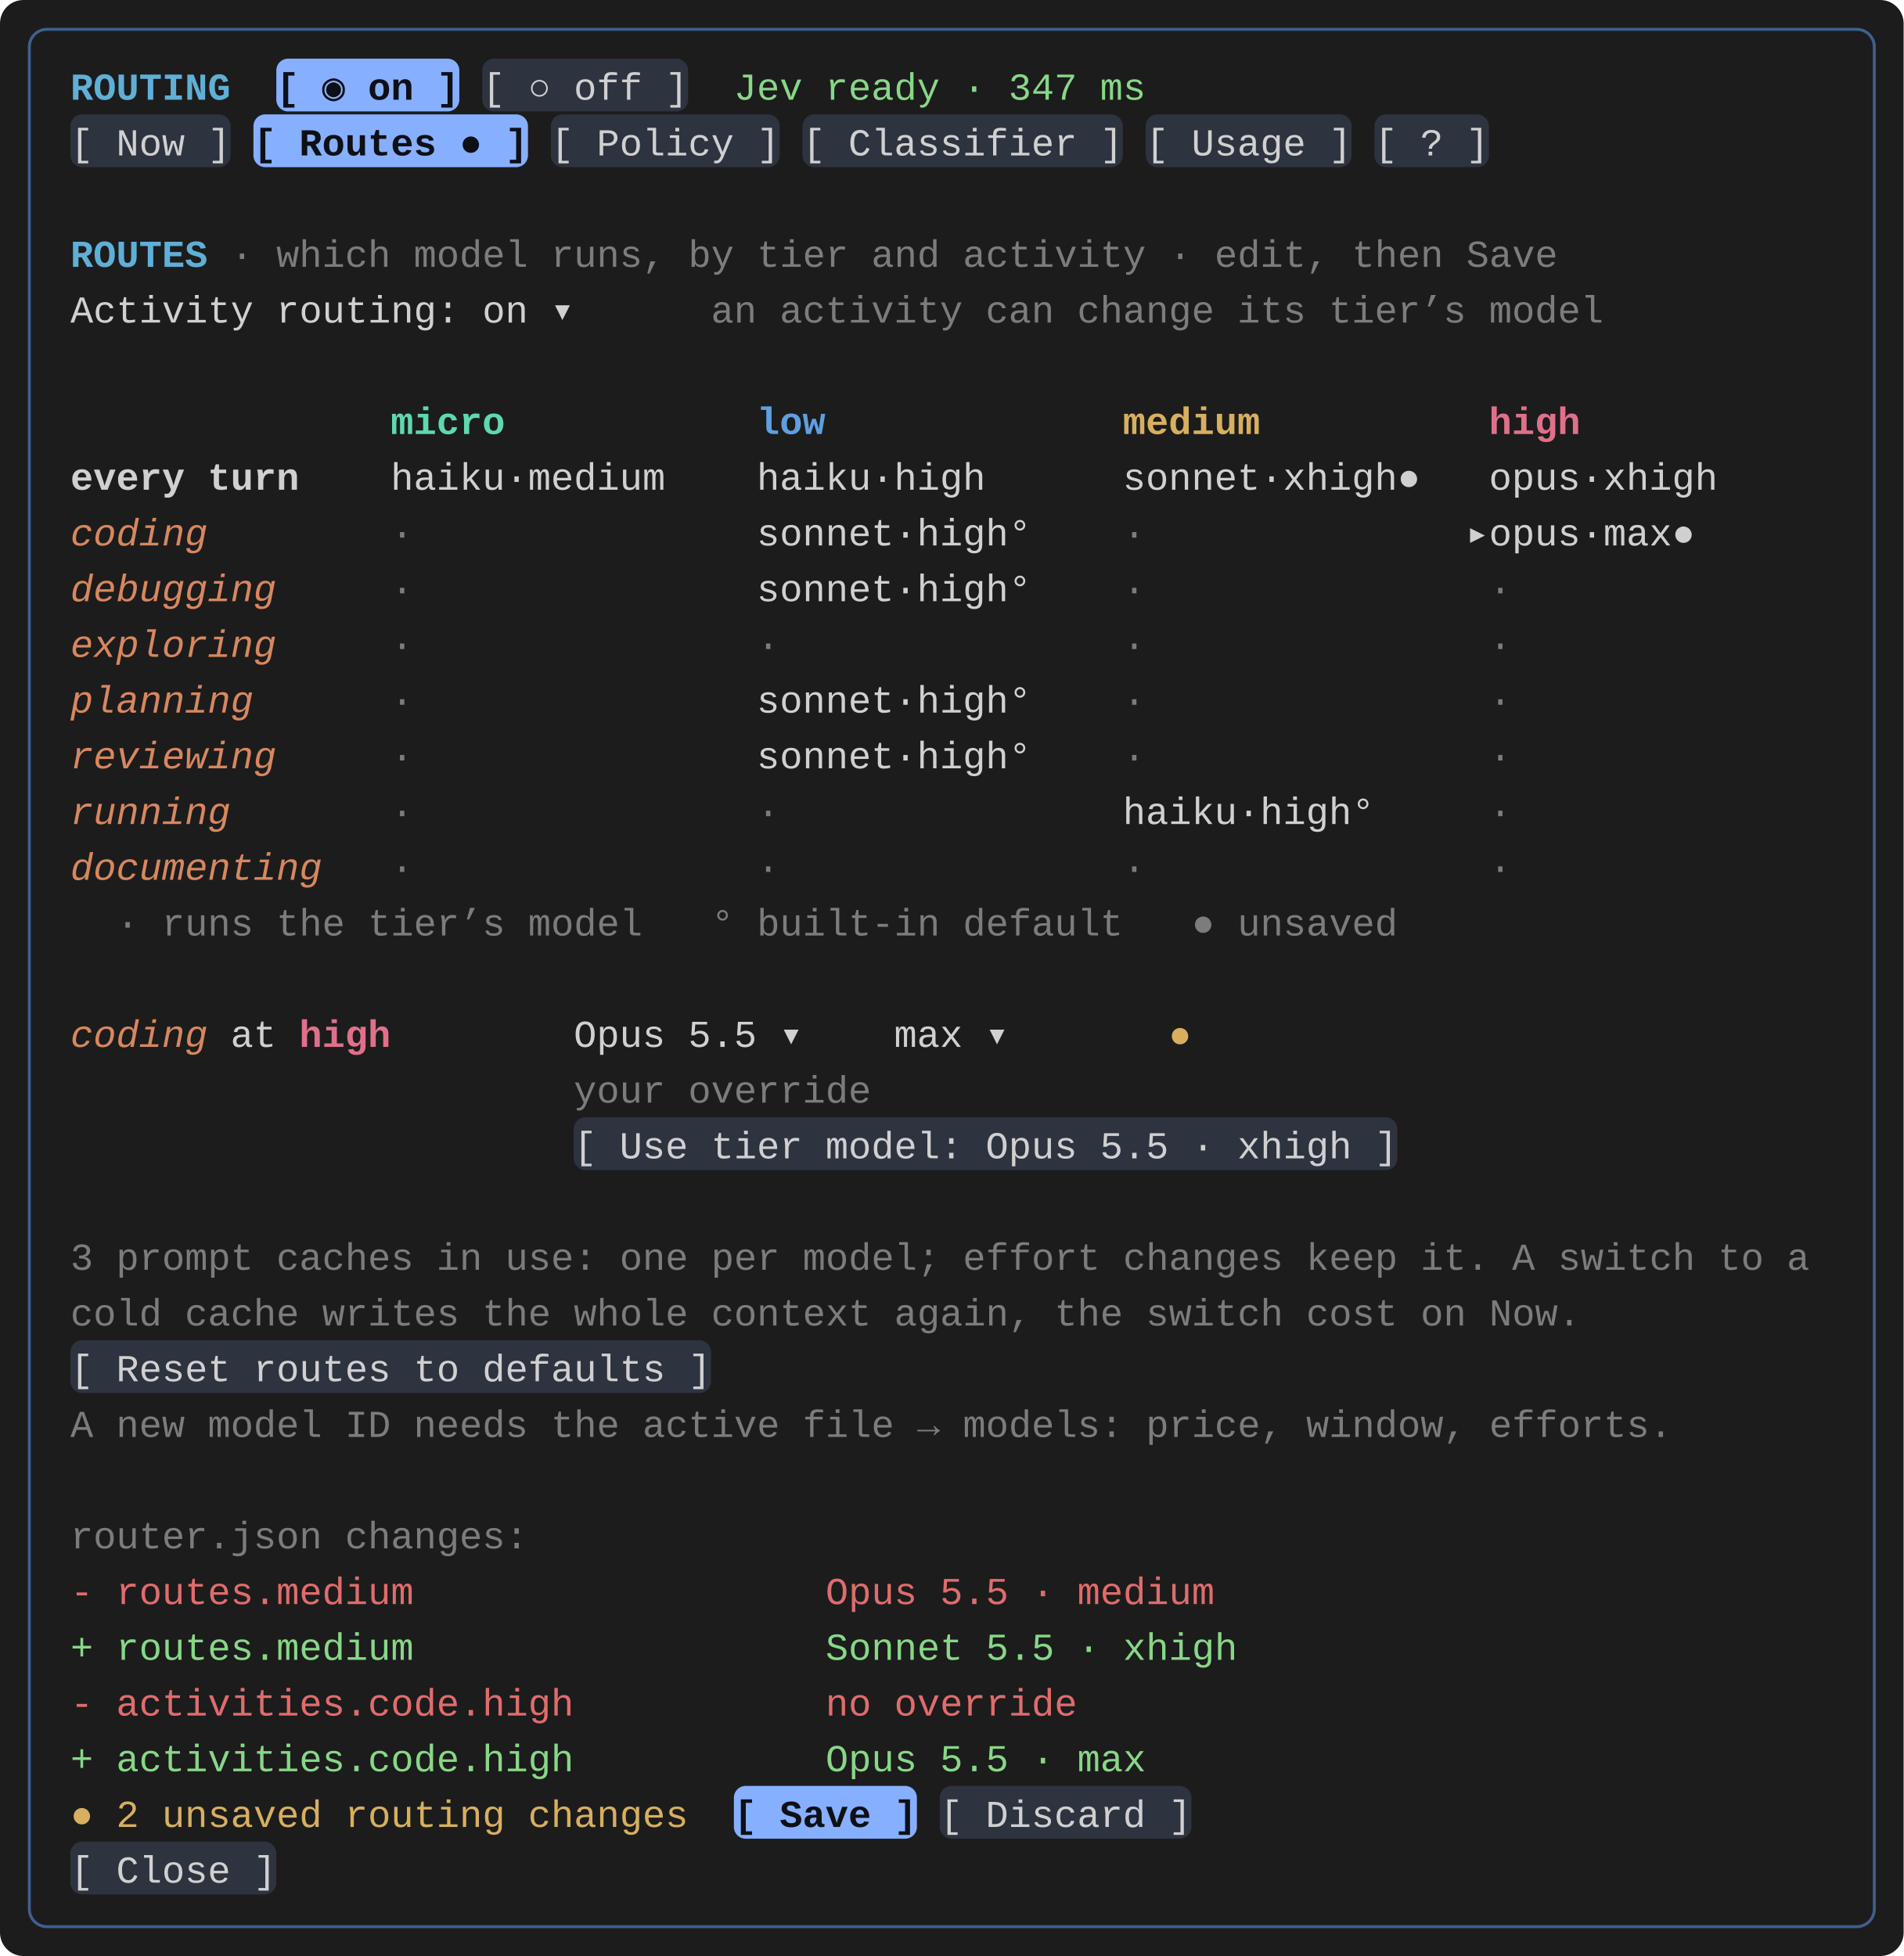
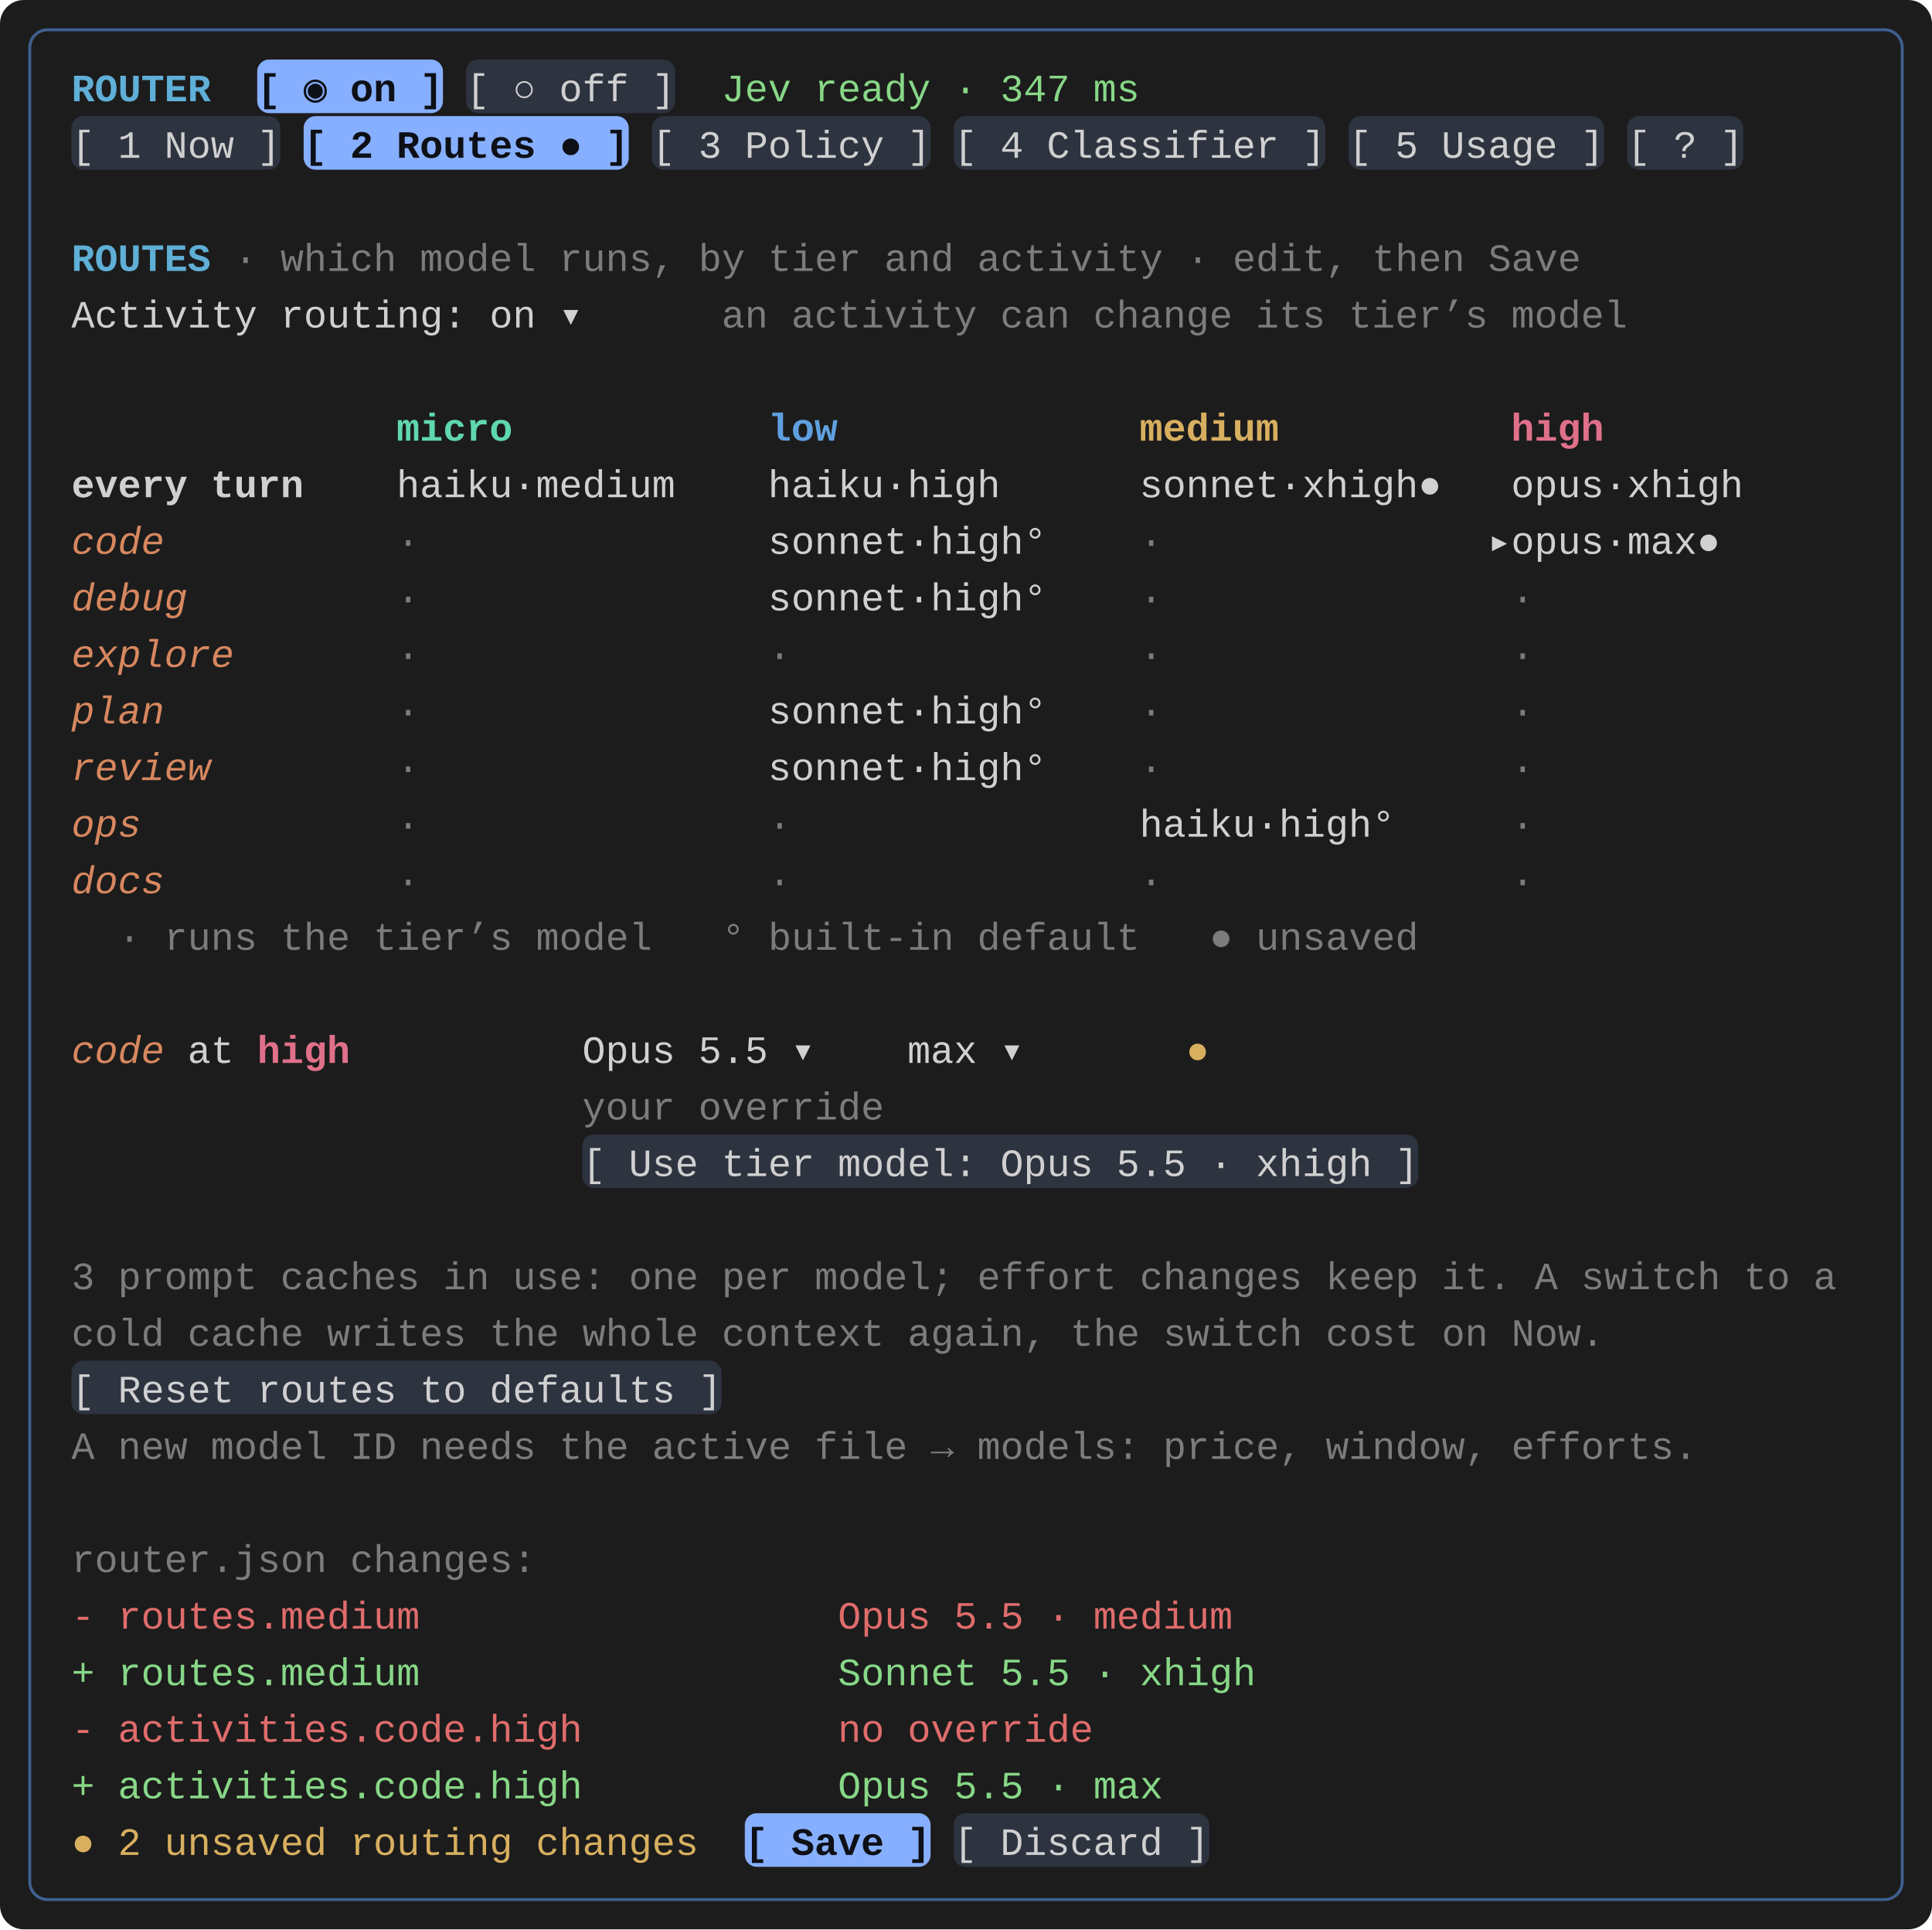
- <svg xmlns="http://www.w3.org/2000/svg" viewBox="0 0 649 667" role="img" aria-labelledby="title desc">
+ <svg xmlns="http://www.w3.org/2000/svg" viewBox="0 0 649 648" role="img" aria-labelledby="title desc">
  <style>
    text { font-family: ui-monospace, SFMono-Regular, Menlo, Consolas, 'Liberation Mono', monospace; font-size: 13px; }
    .cap { font-family: system-ui, -apple-system, 'Segoe UI', sans-serif; font-size: 12px; fill: #9a988f; }
  </style>
-   <rect width="649" height="667" rx="8" fill="#1c1c1c" />
-   <rect x="10" y="10" width="629" height="647" rx="6" fill="none" stroke="#3f5f8f" />
-   <text x="24.0" y="34" fill="#5fafd7" font-weight="700" xml:space="preserve">ROUTING</text>
-   <rect x="94.2" y="20" width="62.4" height="18" rx="4" fill="#87afff" />
-   <text x="94.2" y="34" fill="#0d1016" font-weight="700" xml:space="preserve">[ ◉ on ]</text>
-   <rect x="164.4" y="20" width="70.2" height="18" rx="4" fill="#2e3340" />
-   <text x="164.4" y="34" fill="#d0d0d0" xml:space="preserve">[ ○ off ]</text>
-   <text x="250.2" y="34" fill="#87d787" xml:space="preserve">Jev ready · 347 ms</text>
-   <rect x="24.0" y="39" width="54.6" height="18" rx="4" fill="#2e3340" />
-   <text x="24.0" y="53" fill="#d0d0d0" xml:space="preserve">[ Now ]</text>
-   <rect x="86.4" y="39" width="93.6" height="18" rx="4" fill="#87afff" />
-   <text x="86.4" y="53" fill="#0d1016" font-weight="700" xml:space="preserve">[ Routes ● ]</text>
-   <rect x="187.8" y="39" width="78.0" height="18" rx="4" fill="#2e3340" />
-   <text x="187.8" y="53" fill="#d0d0d0" xml:space="preserve">[ Policy ]</text>
-   <rect x="273.6" y="39" width="109.2" height="18" rx="4" fill="#2e3340" />
-   <text x="273.6" y="53" fill="#d0d0d0" xml:space="preserve">[ Classifier ]</text>
-   <rect x="390.6" y="39" width="70.2" height="18" rx="4" fill="#2e3340" />
-   <text x="390.6" y="53" fill="#d0d0d0" xml:space="preserve">[ Usage ]</text>
-   <rect x="468.6" y="39" width="39.0" height="18" rx="4" fill="#2e3340" />
-   <text x="468.6" y="53" fill="#d0d0d0" xml:space="preserve">[ ? ]</text>
+   <rect width="649" height="648" rx="8" fill="#1c1c1c" />
+   <rect x="10" y="10" width="629" height="628" rx="6" fill="none" stroke="#3f5f8f" />
+   <text x="24.0" y="34" fill="#5fafd7" font-weight="700" xml:space="preserve">ROUTER</text>
+   <rect x="86.4" y="20" width="62.4" height="18" rx="4" fill="#87afff" />
+   <text x="86.4" y="34" fill="#0d1016" font-weight="700" xml:space="preserve">[ ◉ on ]</text>
+   <rect x="156.6" y="20" width="70.2" height="18" rx="4" fill="#2e3340" />
+   <text x="156.6" y="34" fill="#d0d0d0" xml:space="preserve">[ ○ off ]</text>
+   <text x="242.4" y="34" fill="#87d787" xml:space="preserve">Jev ready · 347 ms</text>
+   <rect x="24.0" y="39" width="70.2" height="18" rx="4" fill="#2e3340" />
+   <text x="24.0" y="53" fill="#d0d0d0" xml:space="preserve">[ 1 Now ]</text>
+   <rect x="102.0" y="39" width="109.2" height="18" rx="4" fill="#87afff" />
+   <text x="102.0" y="53" fill="#0d1016" font-weight="700" xml:space="preserve">[ 2 Routes ● ]</text>
+   <rect x="219.0" y="39" width="93.6" height="18" rx="4" fill="#2e3340" />
+   <text x="219.0" y="53" fill="#d0d0d0" xml:space="preserve">[ 3 Policy ]</text>
+   <rect x="320.4" y="39" width="124.8" height="18" rx="4" fill="#2e3340" />
+   <text x="320.4" y="53" fill="#d0d0d0" xml:space="preserve">[ 4 Classifier ]</text>
+   <rect x="453.0" y="39" width="85.8" height="18" rx="4" fill="#2e3340" />
+   <text x="453.0" y="53" fill="#d0d0d0" xml:space="preserve">[ 5 Usage ]</text>
+   <rect x="546.6" y="39" width="39.0" height="18" rx="4" fill="#2e3340" />
+   <text x="546.6" y="53" fill="#d0d0d0" xml:space="preserve">[ ? ]</text>
  <text x="24.0" y="91" fill="#5fafd7" font-weight="700" xml:space="preserve">ROUTES</text>
  <text x="70.8" y="91" fill="#7c7c7c" xml:space="preserve"> · which model runs, by tier and activity · edit, then Save</text>
  <text x="24.0" y="110" fill="#d0d0d0" xml:space="preserve">Activity routing: on ▾</text>
  <text x="242.4" y="110" fill="#7c7c7c" xml:space="preserve">an activity can change its tier’s model</text>
  <text x="125.4" y="148" fill="#5fd7af" font-weight="700" xml:space="preserve"> micro</text>
  <text x="250.2" y="148" fill="#5f9fe0" font-weight="700" xml:space="preserve"> low</text>
  <text x="375.0" y="148" fill="#d7af5f" font-weight="700" xml:space="preserve"> medium</text>
  <text x="499.8" y="148" fill="#e0708a" font-weight="700" xml:space="preserve"> high</text>
  <text x="24.0" y="167" fill="#d0d0d0" font-weight="700" xml:space="preserve">every turn</text>
  <text x="125.4" y="167" fill="#d0d0d0" xml:space="preserve"> haiku·medium</text>
  <text x="250.2" y="167" fill="#d0d0d0" xml:space="preserve"> haiku·high</text>
  <text x="375.0" y="167" fill="#d0d0d0" xml:space="preserve"> sonnet·xhigh●</text>
  <text x="499.8" y="167" fill="#d0d0d0" xml:space="preserve"> opus·xhigh</text>
-   <text x="24.0" y="186" fill="#d7875f" font-style="italic" xml:space="preserve">coding</text>
+   <text x="24.0" y="186" fill="#d7875f" font-style="italic" xml:space="preserve">code</text>
  <text x="125.4" y="186" fill="#7c7c7c" xml:space="preserve"> ·</text>
  <text x="250.2" y="186" fill="#d0d0d0" xml:space="preserve"> sonnet·high°</text>
  <text x="375.0" y="186" fill="#7c7c7c" xml:space="preserve"> ·</text>
  <text x="499.8" y="186" fill="#d0d0d0" xml:space="preserve">▸opus·max●</text>
-   <text x="24.0" y="205" fill="#d7875f" font-style="italic" xml:space="preserve">debugging</text>
+   <text x="24.0" y="205" fill="#d7875f" font-style="italic" xml:space="preserve">debug</text>
  <text x="125.4" y="205" fill="#7c7c7c" xml:space="preserve"> ·</text>
  <text x="250.2" y="205" fill="#d0d0d0" xml:space="preserve"> sonnet·high°</text>
  <text x="375.0" y="205" fill="#7c7c7c" xml:space="preserve"> ·</text>
  <text x="499.8" y="205" fill="#7c7c7c" xml:space="preserve"> ·</text>
-   <text x="24.0" y="224" fill="#d7875f" font-style="italic" xml:space="preserve">exploring</text>
+   <text x="24.0" y="224" fill="#d7875f" font-style="italic" xml:space="preserve">explore</text>
  <text x="125.4" y="224" fill="#7c7c7c" xml:space="preserve"> ·</text>
  <text x="250.2" y="224" fill="#7c7c7c" xml:space="preserve"> ·</text>
  <text x="375.0" y="224" fill="#7c7c7c" xml:space="preserve"> ·</text>
  <text x="499.8" y="224" fill="#7c7c7c" xml:space="preserve"> ·</text>
-   <text x="24.0" y="243" fill="#d7875f" font-style="italic" xml:space="preserve">planning</text>
+   <text x="24.0" y="243" fill="#d7875f" font-style="italic" xml:space="preserve">plan</text>
  <text x="125.4" y="243" fill="#7c7c7c" xml:space="preserve"> ·</text>
  <text x="250.2" y="243" fill="#d0d0d0" xml:space="preserve"> sonnet·high°</text>
  <text x="375.0" y="243" fill="#7c7c7c" xml:space="preserve"> ·</text>
  <text x="499.8" y="243" fill="#7c7c7c" xml:space="preserve"> ·</text>
-   <text x="24.0" y="262" fill="#d7875f" font-style="italic" xml:space="preserve">reviewing</text>
+   <text x="24.0" y="262" fill="#d7875f" font-style="italic" xml:space="preserve">review</text>
  <text x="125.4" y="262" fill="#7c7c7c" xml:space="preserve"> ·</text>
  <text x="250.2" y="262" fill="#d0d0d0" xml:space="preserve"> sonnet·high°</text>
  <text x="375.0" y="262" fill="#7c7c7c" xml:space="preserve"> ·</text>
  <text x="499.8" y="262" fill="#7c7c7c" xml:space="preserve"> ·</text>
-   <text x="24.0" y="281" fill="#d7875f" font-style="italic" xml:space="preserve">running</text>
+   <text x="24.0" y="281" fill="#d7875f" font-style="italic" xml:space="preserve">ops</text>
  <text x="125.4" y="281" fill="#7c7c7c" xml:space="preserve"> ·</text>
  <text x="250.2" y="281" fill="#7c7c7c" xml:space="preserve"> ·</text>
  <text x="375.0" y="281" fill="#d0d0d0" xml:space="preserve"> haiku·high°</text>
  <text x="499.8" y="281" fill="#7c7c7c" xml:space="preserve"> ·</text>
-   <text x="24.0" y="300" fill="#d7875f" font-style="italic" xml:space="preserve">documenting</text>
+   <text x="24.0" y="300" fill="#d7875f" font-style="italic" xml:space="preserve">docs</text>
  <text x="125.4" y="300" fill="#7c7c7c" xml:space="preserve"> ·</text>
  <text x="250.2" y="300" fill="#7c7c7c" xml:space="preserve"> ·</text>
  <text x="375.0" y="300" fill="#7c7c7c" xml:space="preserve"> ·</text>
  <text x="499.8" y="300" fill="#7c7c7c" xml:space="preserve"> ·</text>
  <text x="24.0" y="319" fill="#7c7c7c" xml:space="preserve">  · runs the tier’s model   ° built-in default   ● unsaved</text>
-   <text x="24.0" y="357" fill="#d7875f" font-style="italic" xml:space="preserve">coding</text>
-   <text x="70.8" y="357" fill="#d0d0d0" xml:space="preserve"> at </text>
-   <text x="102.0" y="357" fill="#e0708a" font-weight="700" xml:space="preserve">high</text>
+   <text x="24.0" y="357" fill="#d7875f" font-style="italic" xml:space="preserve">code</text>
+   <text x="55.2" y="357" fill="#d0d0d0" xml:space="preserve"> at </text>
+   <text x="86.4" y="357" fill="#e0708a" font-weight="700" xml:space="preserve">high</text>
  <text x="195.6" y="357" fill="#d0d0d0" xml:space="preserve">Opus 5.5 ▾</text>
  <text x="304.8" y="357" fill="#d0d0d0" xml:space="preserve">max ▾</text>
  <text x="398.4" y="357" fill="#d7af5f" xml:space="preserve">●</text>
  <text x="195.6" y="376" fill="#7c7c7c" xml:space="preserve">your override</text>
  <rect x="195.6" y="381" width="280.8" height="18" rx="4" fill="#2e3340" />
  <text x="195.6" y="395" fill="#d0d0d0" xml:space="preserve">[ Use tier model: Opus 5.5 · xhigh ]</text>
  <text x="24.0" y="433" fill="#7c7c7c" xml:space="preserve">3 prompt caches in use: one per model; effort changes keep it. A switch to a</text>
  <text x="24.0" y="452" fill="#7c7c7c" xml:space="preserve">cold cache writes the whole context again, the switch cost on Now.</text>
  <rect x="24.0" y="457" width="218.4" height="18" rx="4" fill="#2e3340" />
  <text x="24.0" y="471" fill="#d0d0d0" xml:space="preserve">[ Reset routes to defaults ]</text>
  <text x="24.0" y="490" fill="#7c7c7c" xml:space="preserve">A new model ID needs the active file → models: price, window, efforts.</text>
  <text x="24.0" y="528" fill="#7c7c7c" xml:space="preserve">router.json changes:</text>
  <text x="24.0" y="547" fill="#e06c6c" xml:space="preserve">- routes.medium                  Opus 5.5 · medium</text>
  <text x="24.0" y="566" fill="#87d787" xml:space="preserve">+ routes.medium                  Sonnet 5.5 · xhigh</text>
  <text x="24.0" y="585" fill="#e06c6c" xml:space="preserve">- activities.code.high           no override</text>
  <text x="24.0" y="604" fill="#87d787" xml:space="preserve">+ activities.code.high           Opus 5.5 · max</text>
  <text x="24.0" y="623" fill="#d7af5f" xml:space="preserve">● 2 unsaved routing changes  </text>
  <rect x="250.2" y="609" width="62.4" height="18" rx="4" fill="#87afff" />
  <text x="250.2" y="623" fill="#0d1016" font-weight="700" xml:space="preserve">[ Save ]</text>
  <rect x="320.4" y="609" width="85.8" height="18" rx="4" fill="#2e3340" />
  <text x="320.4" y="623" fill="#d0d0d0" xml:space="preserve">[ Discard ]</text>
-   <rect x="24.0" y="628" width="70.2" height="18" rx="4" fill="#2e3340" />
-   <text x="24.0" y="642" fill="#d0d0d0" xml:space="preserve">[ Close ]</text>
</svg>
